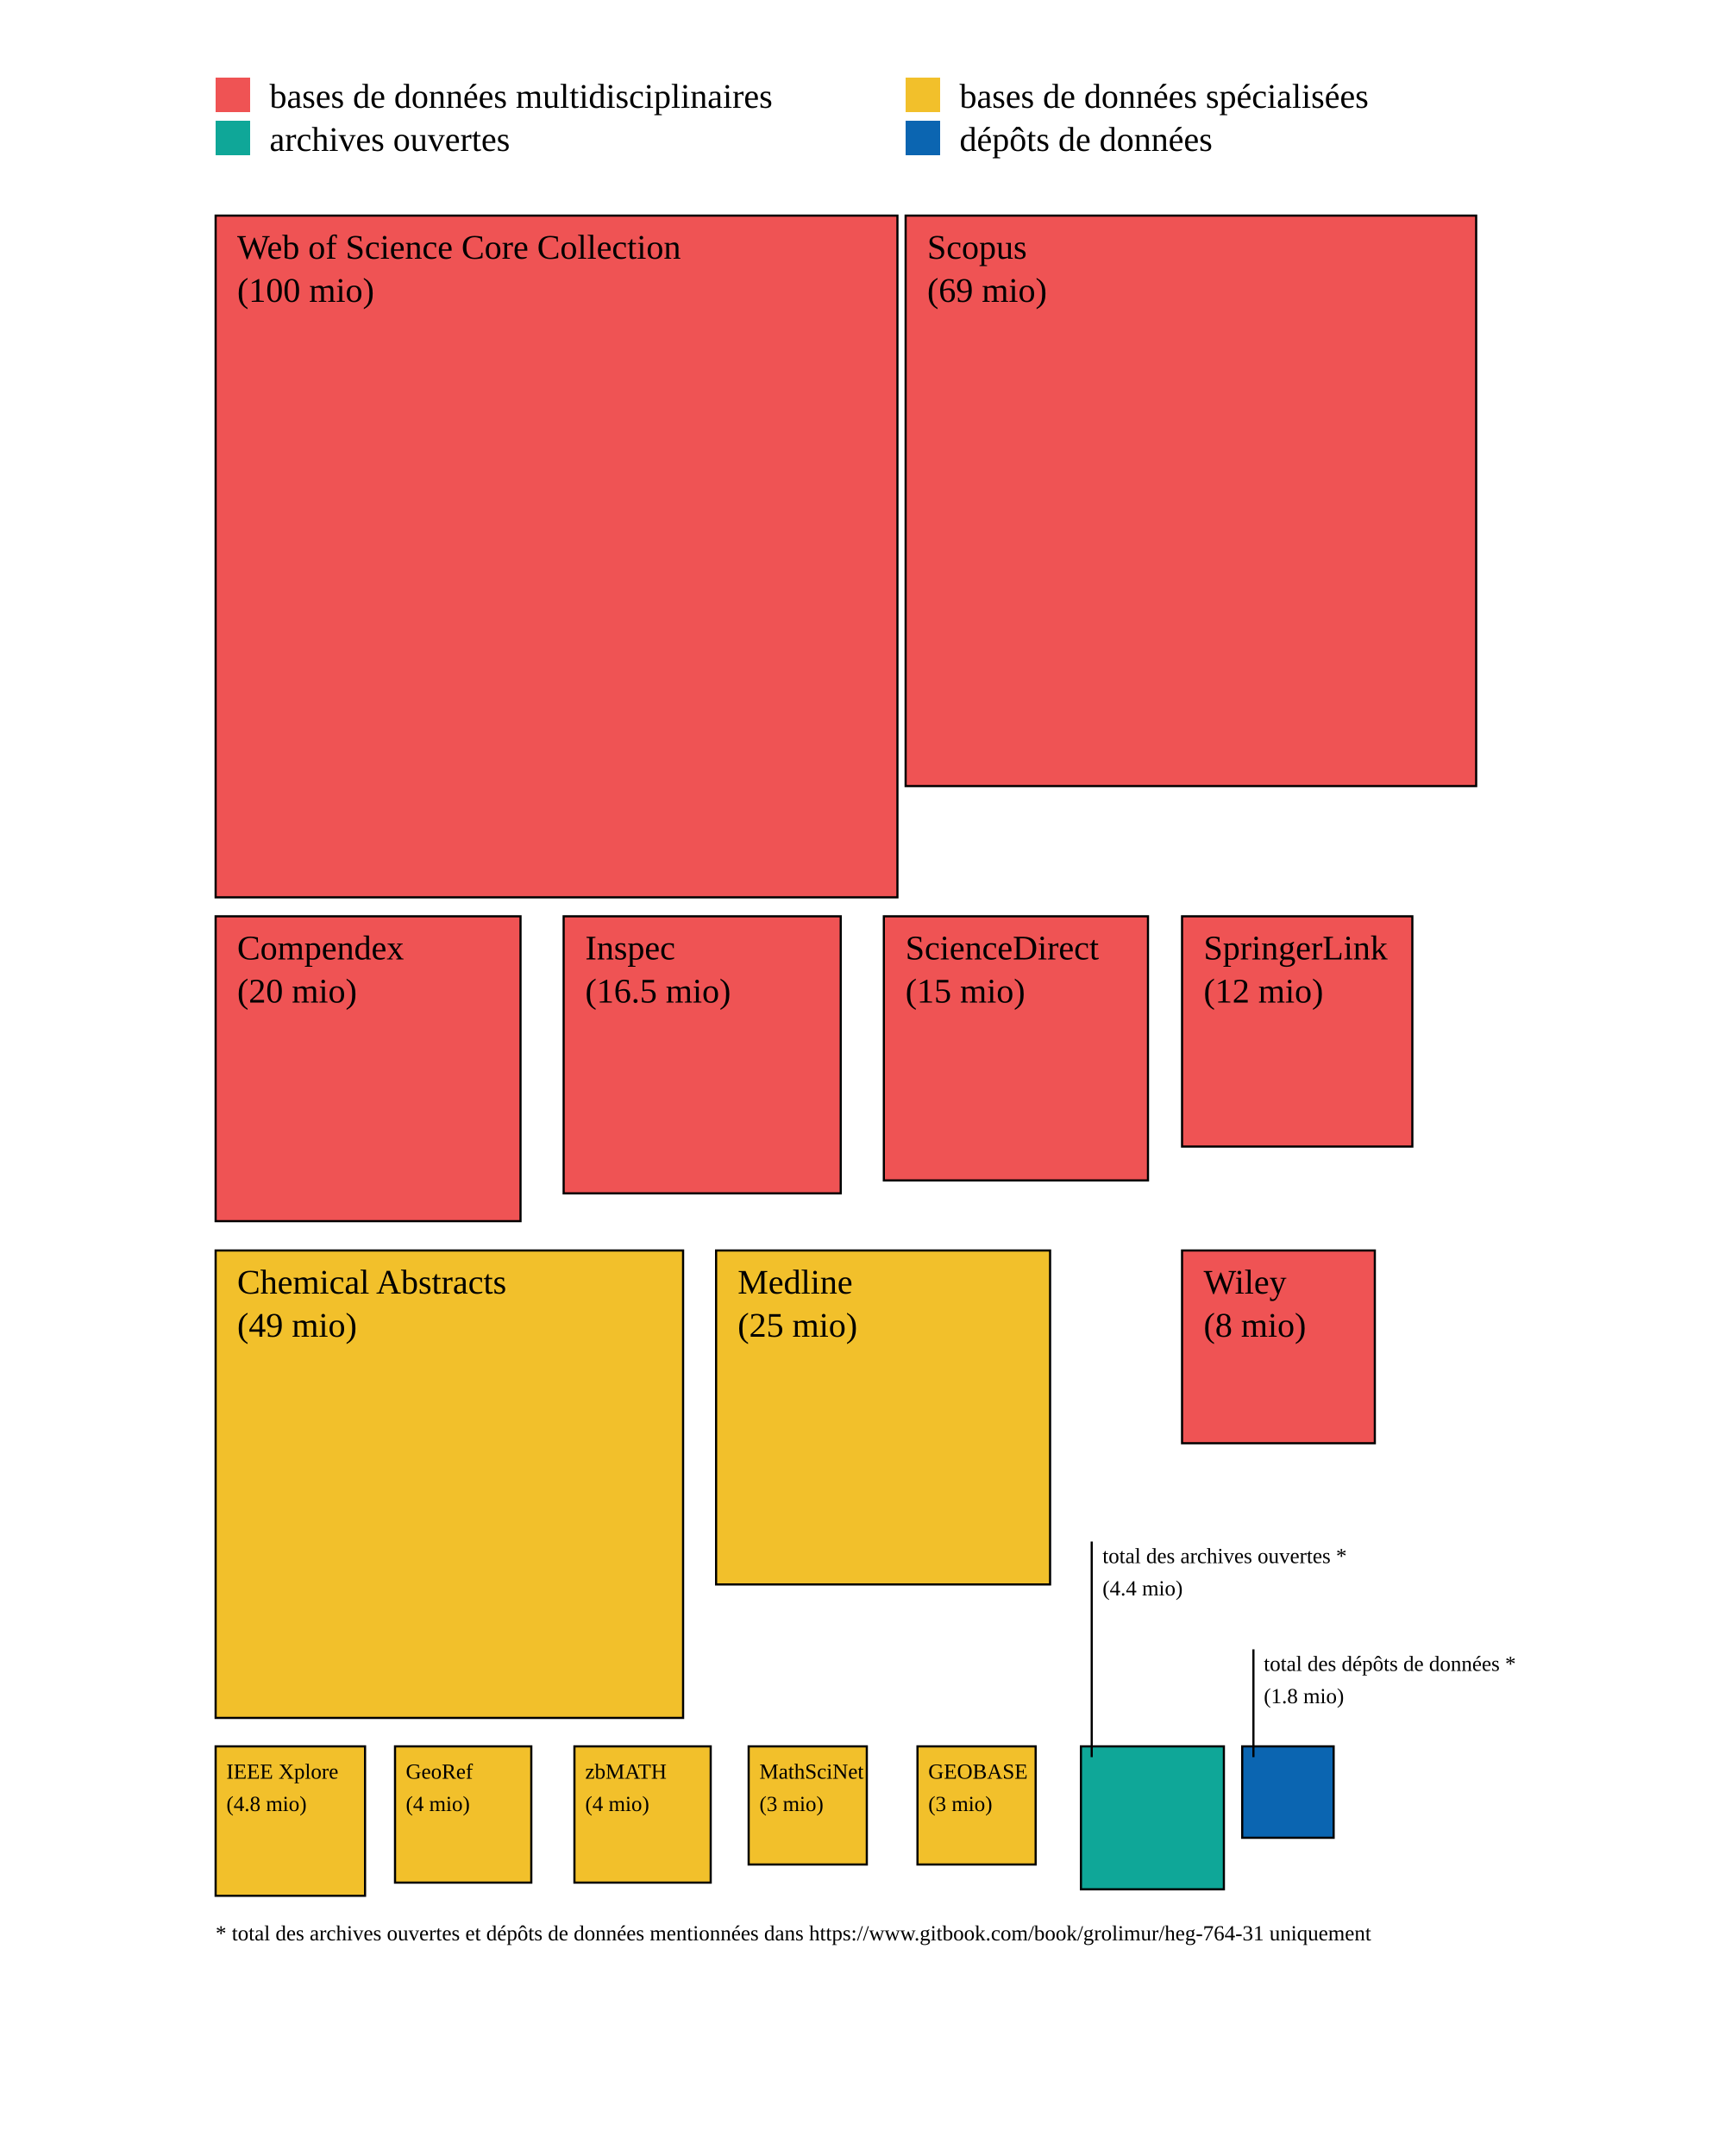
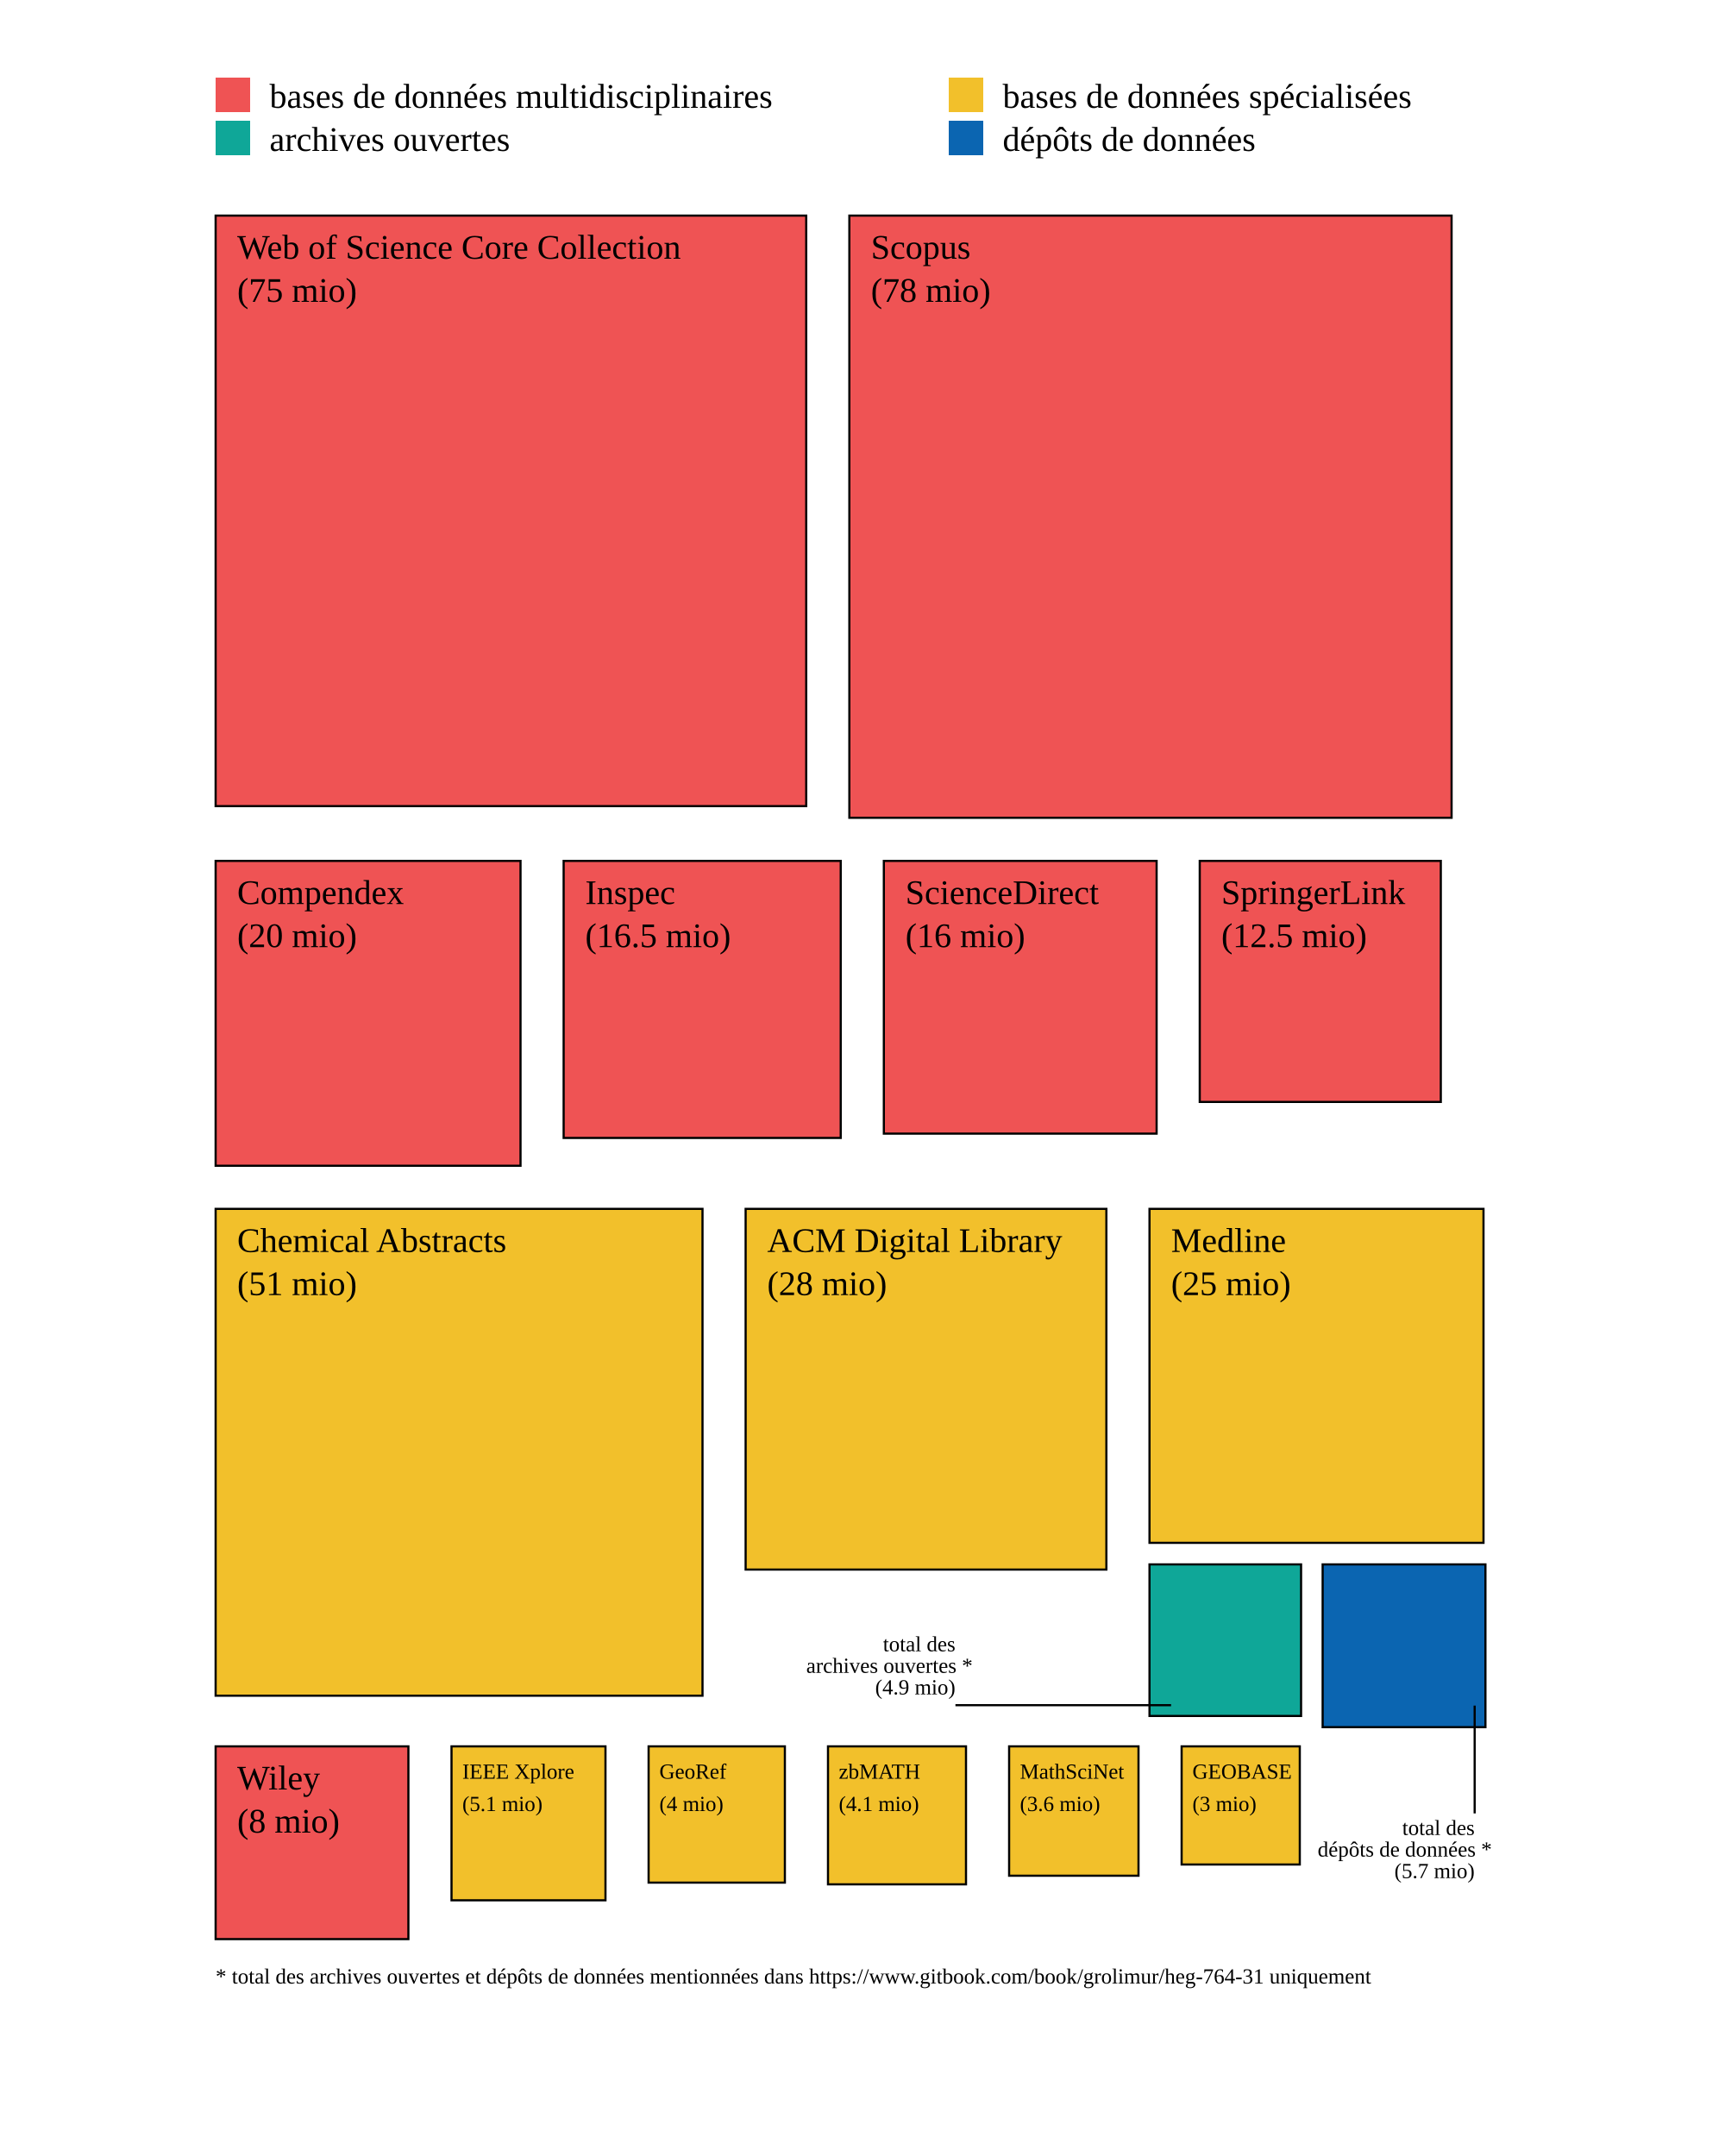
<svg xmlns="http://www.w3.org/2000/svg" version="1.0" width="800" height="1000" viewBox="0 0 800 1000" id="svg122">
  <defs id="defs126" />
  <rect x="100" y="36" width="16" height="16" style="fill: #ef5354;" id="rect2" />
  <text x="125" y="50" style="font-size: 16px;" id="text4">bases de données multidisciplinaires</text>
-   <rect x="420" y="36" width="16" height="16" style="fill: #f2c02b;" id="rect6" />
-   <text x="445" y="50" style="font-size: 16px;" id="text8">bases de données spécialisées</text>
+   <rect x="440" y="36" width="16" height="16" style="fill: #f2c02b;" id="rect6" />
+   <text x="465" y="50" style="font-size: 16px;" id="text8">bases de données spécialisées</text>
  <rect x="100" y="56" width="16" height="16" style="fill: #0fa798;" id="rect10" />
  <text x="125" y="70" style="font-size: 16px;" id="text12">archives ouvertes</text>
-   <rect x="420" y="56" width="16" height="16" style="fill: #0b65b1;" id="rect14" />
-   <text x="445" y="70" style="font-size: 16px;" id="text16">dépôts de données</text>
-   <rect x="100" y="100" width="316.2" height="316.2" style="stroke: black; stroke-width: 1px; fill: #ef5354;" id="rect18" />
+   <rect x="440" y="56" width="16" height="16" style="fill: #0b65b1;" id="rect14" />
+   <text x="465" y="70" style="font-size: 16px;" id="text16">dépôts de données</text>

-  // Web of Science Core Collection
- <text x="110" y="120" style="font-size: 16px;" id="text20">Web of Science Core Collection</text>
-   <text x="110" y="140" style="font-size: 16px;" id="text22">(100 mio)</text>
-   <rect x="420" y="100" width="264.6" height="264.6" style="stroke: black; stroke-width: 1px; fill: #ef5354;" id="rect24" />
+ // Web of Science Core Collection
+ <rect x="100" y="100" width="273.9" height="273.9" style="stroke: black; stroke-width: 1px; fill: #ef5354;" id="rect18" />
+   <text x="110" y="120" style="font-size: 16px;" id="text20">Web of Science Core Collection</text>
+   <text x="110" y="140" style="font-size: 16px;" id="text22">(75 mio)</text>

-  // Scopus
- <text x="430" y="120" style="font-size: 16px;" id="text26">Scopus</text>
-   <text x="430" y="140" style="font-size:16px" id="text28">(69 mio)</text>
-   <rect x="100" y="425" width="141.4" height="141.4" style="stroke: black; stroke-width: 1px; fill: #ef5354;" id="rect30" />
+ // Scopus
+ <rect x="393.9" y="100" width="279.3" height="279.3" style="stroke: black; stroke-width: 1px; fill: #ef5354;" id="rect24" />
+   <text x="403.9" y="120" style="font-size: 16px;" id="text26">Scopus</text>
+   <text x="403.9" y="140" style="font-size:16px" id="text28">(78 mio)</text>

-  // Compendex
- <text x="110" y="445" style="font-size: 16px;" id="text32">Compendex</text>
-   <text x="110" y="465" style="font-size: 16px;" id="text34">(20 mio)</text>
-   <rect x="261.4" y="425" width="128.5" height="128.5" style="stroke: black; stroke-width: 1px; fill: #ef5354;" id="rect36" />
+ // Compendex
+ <rect x="100" y="399.3" width="141.4" height="141.4" style="stroke: black; stroke-width: 1px; fill: #ef5354;" id="rect30" />
+   <text x="110" y="419.3" style="font-size: 16px;" id="text32">Compendex</text>
+   <text x="110" y="439.3" style="font-size: 16px;" id="text34">(20 mio)</text>

-  // Inspec
- <text x="271.4" y="445" style="font-size: 16px;" id="text38">Inspec</text>
-   <text x="271.4" y="465" style="font-size: 16px;" id="text40">(16.5 mio)</text>
-   <rect x="409.9" y="425" width="122.5" height="122.5" style="stroke: black; stroke-width: 1px; fill: #ef5354;" id="rect42" />
+ // Inspec
+ <rect x="261.4" y="399.3" width="128.5" height="128.5" style="stroke: black; stroke-width: 1px; fill: #ef5354;" id="rect36" />
+   <text x="271.4" y="419.3" style="font-size: 16px;" id="text38">Inspec</text>
+   <text x="271.4" y="439.3" style="font-size: 16px;" id="text40">(16.5 mio)</text>

-  // ScienceDirect
- <text x="419.9" y="445" style="font-size: 16px;" id="text44">ScienceDirect</text>
-   <text x="419.9" y="465" style="font-size: 16px;" id="text46">(15 mio)</text>
-   <rect x="548.2" y="425" width="106.8" height="106.8" style="stroke: black; stroke-width: 1px; fill: #ef5354;" id="rect48" />
+ // ScienceDirect
+ <rect x="409.9" y="399.3" width="126.5" height="126.5" style="stroke: black; stroke-width: 1px; fill: #ef5354;" id="rect42" />
+   <text x="419.9" y="419.3" style="font-size: 16px;" id="text44">ScienceDirect</text>
+   <text x="419.9" y="439.3" style="font-size: 16px;" id="text46">(16 mio)</text>

-  // SpringerLink
- <text x="558.2" y="445" style="font-size: 16px;" id="text50">SpringerLink</text>
-   <text x="558.2" y="465" style="font-size:16px" id="text52">(12 mio)</text>
-   <rect x="548.2" y="580" width="89.4" height="89.4" style="stroke: black; stroke-width: 1px; fill: #ef5354;" id="rect54" />
+ // SpringerLink
+ <rect x="556.4" y="399.3" width="111.8" height="111.8" style="stroke: black; stroke-width: 1px; fill: #ef5354;" id="rect48" />
+   <text x="566.4" y="419.3" style="font-size: 16px;" id="text50">SpringerLink</text>
+   <text x="566.4" y="439.3" style="font-size:16px" id="text52">(12.5 mio)</text>

-  // SpringerLink
- <text x="558.2" y="600" style="font-size: 16px;" id="text56">Wiley</text>
-   <text x="558.2" y="620" style="font-size: 16px;" id="text58">(8 mio)</text>
-   <rect x="100" y="580" width="216.8" height="216.8" style="stroke: black; stroke-width: 1px; fill: #f2c02b;" id="rect60" />
+ // Wiley
+ <rect x="100" y="810" width="89.4" height="89.4" style="stroke: black; stroke-width: 1px; fill: #ef5354;" id="rect54" />
+   <text x="110" y="830" style="font-size: 16px;" id="text56">Wiley</text>
+   <text x="110" y="850" style="font-size: 16px;" id="text58">(8 mio)</text>

-  // Chemical Abstracts
- <text x="110" y="600" style="font-size: 16px;" id="text62">Chemical Abstracts</text>
-   <text x="110" y="620" style="font-size:16px" id="text64">(49 mio)</text>
-   <rect x="332.1" y="580" width="154.9" height="154.9" style="stroke: black; stroke-width: 1px; fill: #f2c02b;" id="rect66" />

-  // Medline
- <text x="342.1" y="600" style="font-size: 16px;" id="text68">Medline</text>
-   <text x="342.1" y="620" style="font-size:16px" id="text70">(25 mio)</text>
-   <rect x="100" y="810" width="69.3" height="69.3" style="stroke: black; stroke-width: 1px; fill: #f2c02b;" id="rect72" />
+ // Chemical Abstracts
+ <rect x="100" y="560.7" width="225.8" height="225.8" style="stroke: black; stroke-width: 1px; fill: #f2c02b;" id="rect60" />
+   <text x="110" y="580.7" style="font-size: 16px;" id="text62">Chemical Abstracts</text>
+   <text x="110" y="600.7" style="font-size:16px" id="text64">(51 mio)</text>

-  // IEEE Xplore
- <text x="105" y="825" style="font-size: 10px;" id="text74">IEEE Xplore</text>
-   <text x="105" y="840" style="font-size:10px" id="text76">(4.8 mio)</text>
-   <rect x="183.2" y="810" width="63.2" height="63.2" style="stroke: black; stroke-width: 1px; fill: #f2c02b;" id="rect78" />
+ // ACM Digital Library
+ <rect x="345.8" y="560.7" width="167.3" height="167.3" style="stroke: black; stroke-width: 1px; fill: #f2c02b;" id="rect66" />
+   <text x="355.8" y="580.7" style="font-size: 16px;" id="text68">ACM Digital Library</text>
+   <text x="355.8" y="600.7" style="font-size:16px" id="text70">(28 mio)</text>

-  // GeoRef
- <text x="188.2" y="825" style="font-size: 10px;" id="text80">GeoRef</text>
-   <text x="188.2" y="840" style="font-size: 10px;" id="text82">(4 mio)</text>
-   <rect x="266.4" y="810" width="63.2" height="63.2" style="stroke: black; stroke-width: 1px; fill: #f2c02b;" id="rect84" />
+ // Medline
+ <rect x="533.1" y="560.7" width="154.9" height="154.9" style="stroke: black; stroke-width: 1px; fill: #f2c02b;" id="rect66" />
+   <text x="543.1" y="580.7" style="font-size: 16px;" id="text68">Medline</text>
+   <text x="543.1" y="600.7" style="font-size:16px" id="text70">(25 mio)</text>

-  // zbMATH
- <text x="271.4" y="825" style="font-size: 10px;" id="text86">zbMATH</text>
-   <text x="271.4" y="840" style="font-size:10px" id="text88">(4 mio)</text>
-   <rect x="347.2" y="810" width="54.8" height="54.8" style="stroke: black; stroke-width: 1px; fill: #f2c02b;" id="rect90" />
+ // IEEE Xplore
+ <rect x="209.4" y="810" width="71.4" height="71.4" style="stroke: black; stroke-width: 1px; fill: #f2c02b;" id="rect72" />
+   <text x="214.4" y="825" style="font-size: 10px;" id="text74">IEEE Xplore</text>
+   <text x="214.4" y="840" style="font-size:10px" id="text76">(5.1 mio)</text>

-  // MathSciNet
- <text x="352.2" y="825" style="font-size: 10px;" id="text92">MathSciNet</text>
-   <text x="352.2" y="840" style="font-size: 10px;" id="text94">(3 mio)</text>
-   <rect x="425.5" y="810" width="54.8" height="54.8" style="stroke: black; stroke-width: 1px; fill: #f2c02b;" id="rect96" />
+ // GeoRef
+ <rect x="300.8" y="810" width="63.2" height="63.2" style="stroke: black; stroke-width: 1px; fill: #f2c02b;" id="rect78" />
+   <text x="305.8" y="825" style="font-size: 10px;" id="text80">GeoRef</text>
+   <text x="305.8" y="840" style="font-size: 10px;" id="text82">(4 mio)</text>

-  // GEOBASE
- <text x="430.5" y="825" style="font-size: 10px;" id="text98">GEOBASE</text>
-   <text x="430.5" y="840" style="font-size: 10px;" id="text100">(3 mio)</text>
-   <rect x="501.3" y="810" width="66.3" height="66.3" style="stroke: black; stroke-width: 1px; fill: #0fa798;" id="rect102" />
+ // zbMATH
+ <rect x="384" y="810" width="64" height="64" style="stroke: black; stroke-width: 1px; fill: #f2c02b;" id="rect84" />
+   <text x="389" y="825" style="font-size: 10px;" id="text86">zbMATH</text>
+   <text x="389" y="840" style="font-size:10px" id="text88">(4.1 mio)</text>

-  // archives ouvertes
- <line x1="506.3" y1="815" x2="506.3" y2="715" style="stroke: black; stroke-width: 1px;" id="line104" />
-   <text x="511.3" y="725" style="font-size: 10px;" id="text106">total des archives ouvertes *</text>
-   <text x="511.3" y="740" style="font-size:10px" id="text108">(4.4 mio)</text>
-   <rect x="576.1" y="810" width="42.4" height="42.4" style="stroke: black; stroke-width: 1px; fill: #0b65b1;" id="rect110" />
+ // MathSciNet
+ <rect x="468" y="810" width="60" height="60" style="stroke: black; stroke-width: 1px; fill: #f2c02b;" id="rect90" />
+   <text x="473" y="825" style="font-size: 10px;" id="text92">MathSciNet</text>
+   <text x="473" y="840" style="font-size: 10px;" id="text94">(3.6 mio)</text>

-  // dépôts de données
- <line x1="581.3" y1="815" x2="581.3" y2="765" style="stroke: black; stroke-width: 1px;" id="line112" />
-   <text x="586.1" y="775" style="font-size: 10px;" id="text114">total des dépôts de données *</text>
-   <text x="586.1" y="790" style="font-size:10px" id="text116">(1.8 mio)</text>
-   <text x="100" y="900" style="font-size:10px" id="text120">* total des archives ouvertes et dépôts de données mentionnées dans https://www.gitbook.com/book/grolimur/heg-764-31 uniquement</text>
+ // GEOBASE
+ <rect x="548" y="810" width="54.8" height="54.8" style="stroke: black; stroke-width: 1px; fill: #f2c02b;" id="rect96" />
+   <text x="553" y="825" style="font-size: 10px;" id="text98">GEOBASE</text>
+   <text x="553" y="840" style="font-size: 10px;" id="text100">(3 mio)</text>
+ 
+ 
+ // archives ouvertes
+ <rect x="533.1" y="725.6" width="70.3" height="70.3" style="stroke: black; stroke-width: 1px; fill: #0fa798;" id="rect102" />
+   <line x1="443.1" y1="790.9" x2="543.1" y2="790.9" style="stroke: black; stroke-width: 1px;" id="line104" />
+   <text x="443.1" y="765.9" style="font-size: 10px; text-anchor: end;" id="text106">total des</text>
+   <text x="451.1" y="775.9" style="font-size: 10px; text-anchor: end;" id="text106">archives ouvertes *</text>
+   <text x="443.1" y="785.9" style="font-size:10px; text-anchor: end;" id="text108">(4.9 mio)</text>
+ 
+ 
+ // dépôts de données
+ <rect x="613.4" y="725.6" width="75.5" height="75.5" style="stroke: black; stroke-width: 1px; fill: #0b65b1;" id="rect110" />
+   <line x1="683.9" y1="791.1" x2="683.9" y2="841.1" style="stroke: black; stroke-width: 1px;" id="line112" />
+   <text x="683.9" y="851.1" style="font-size: 10px; text-anchor: end;" id="text114">total des</text>
+   <text x="691.9" y="861.1" style="font-size:10px; text-anchor: end;" id="text116">dépôts de données *</text>
+   <text x="683.9" y="871.1" style="font-size:10px; text-anchor: end;" id="text116">(5.7 mio)</text>
+   <text x="100" y="920" style="font-size:10px" id="text120">* total des archives ouvertes et dépôts de données mentionnées dans https://www.gitbook.com/book/grolimur/heg-764-31 uniquement</text>
</svg>
